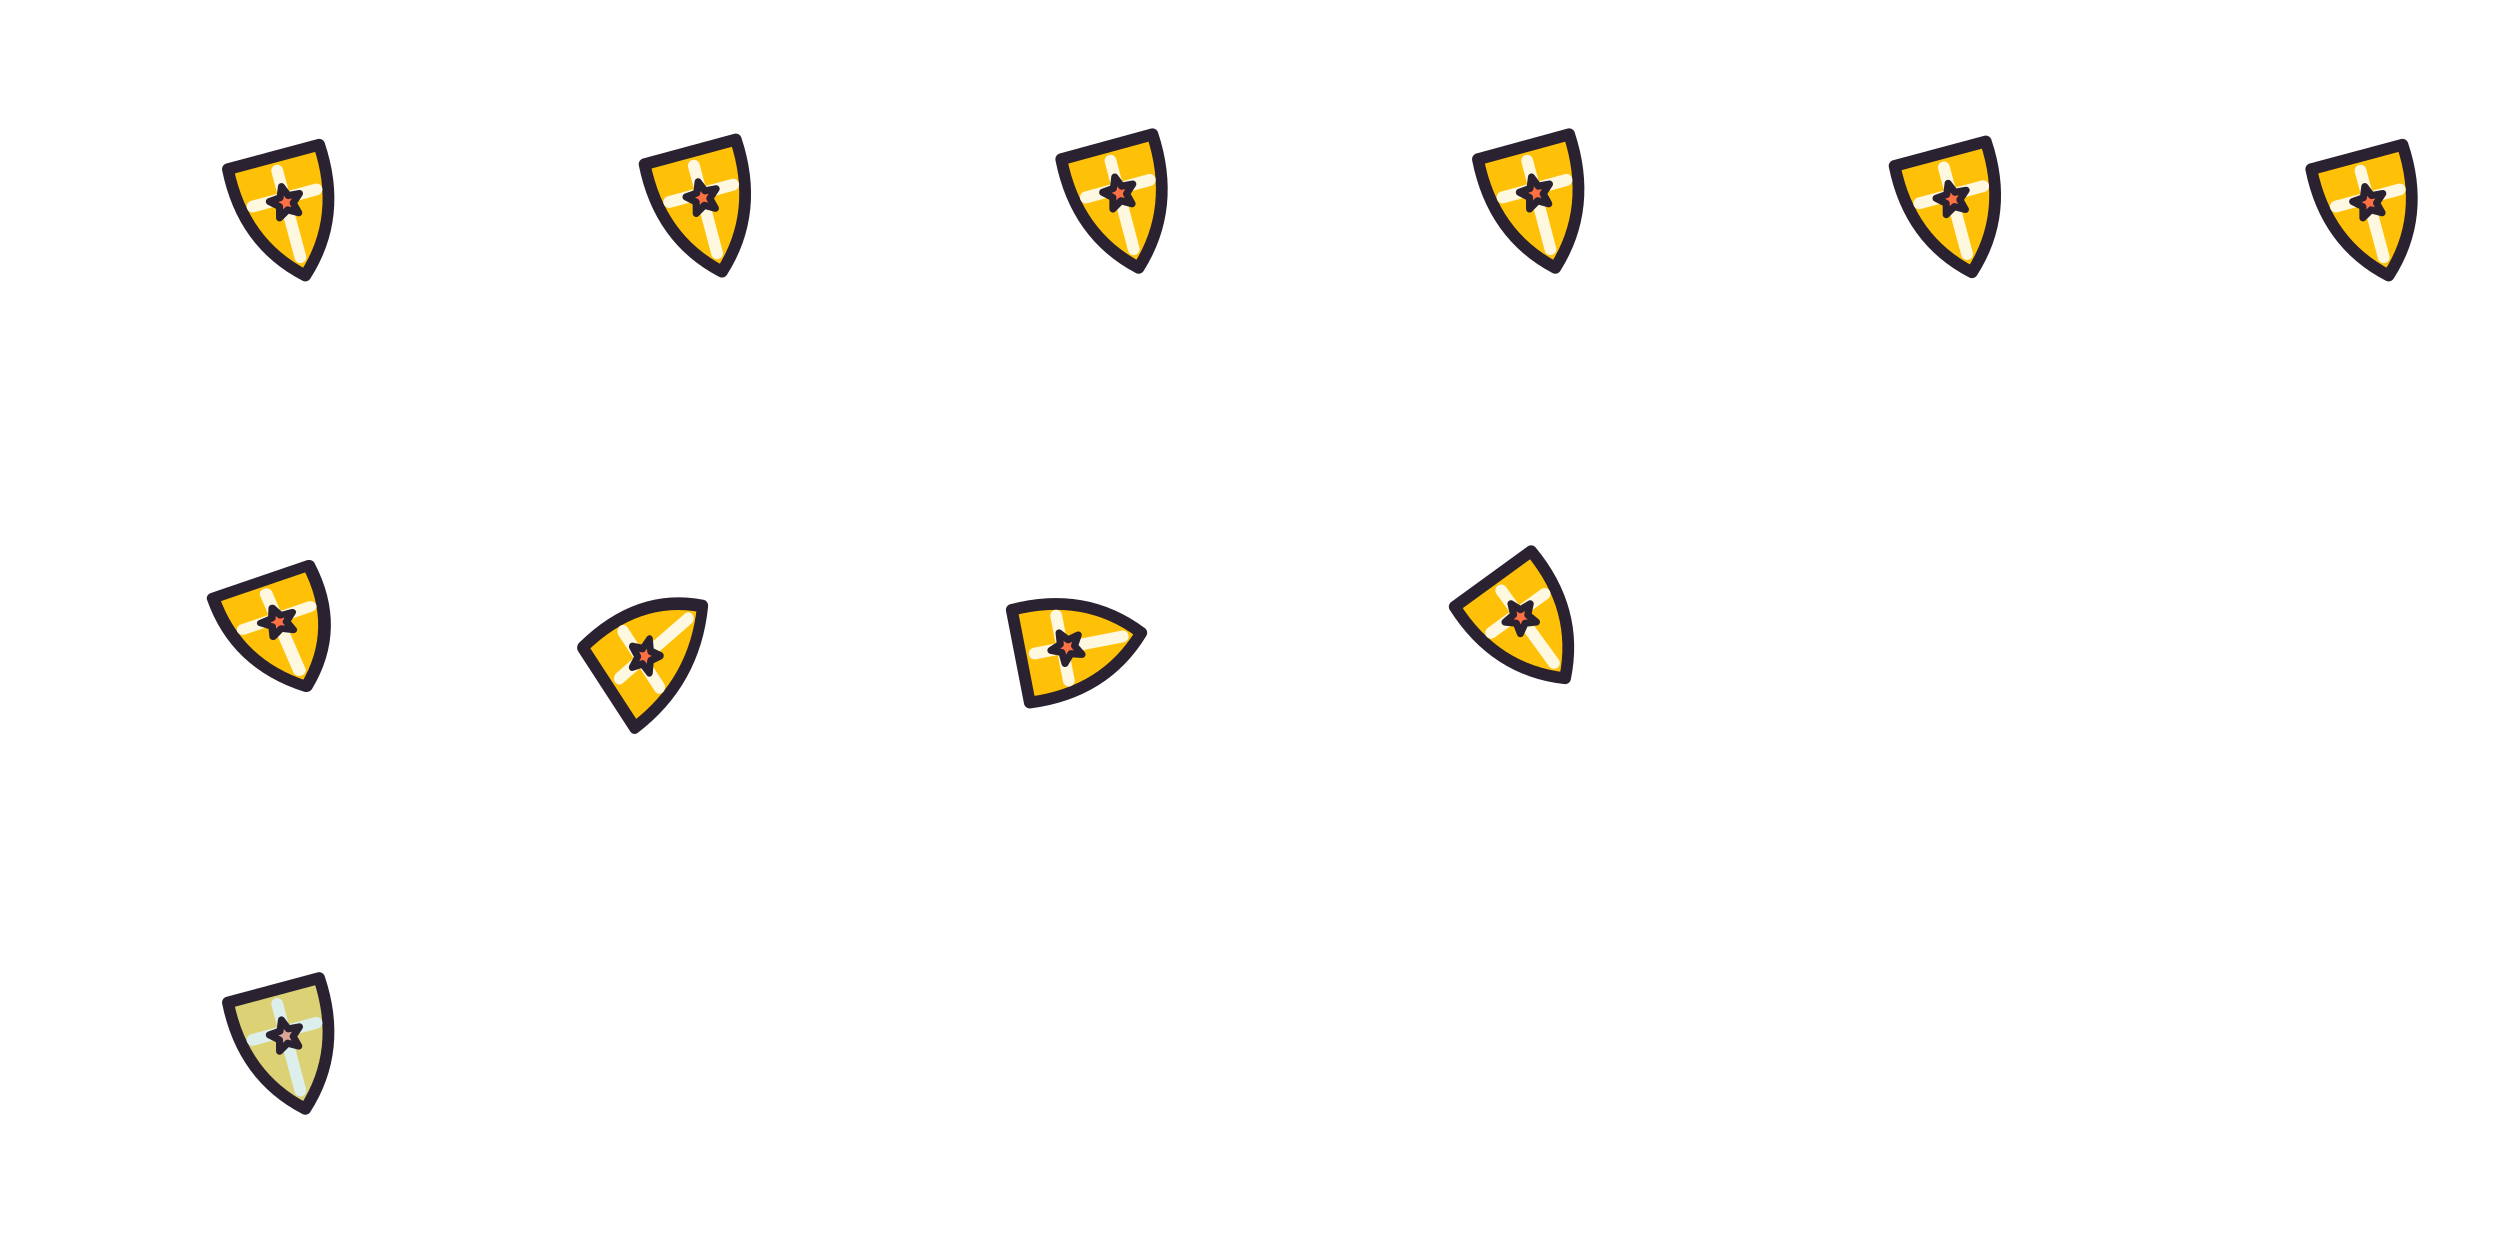
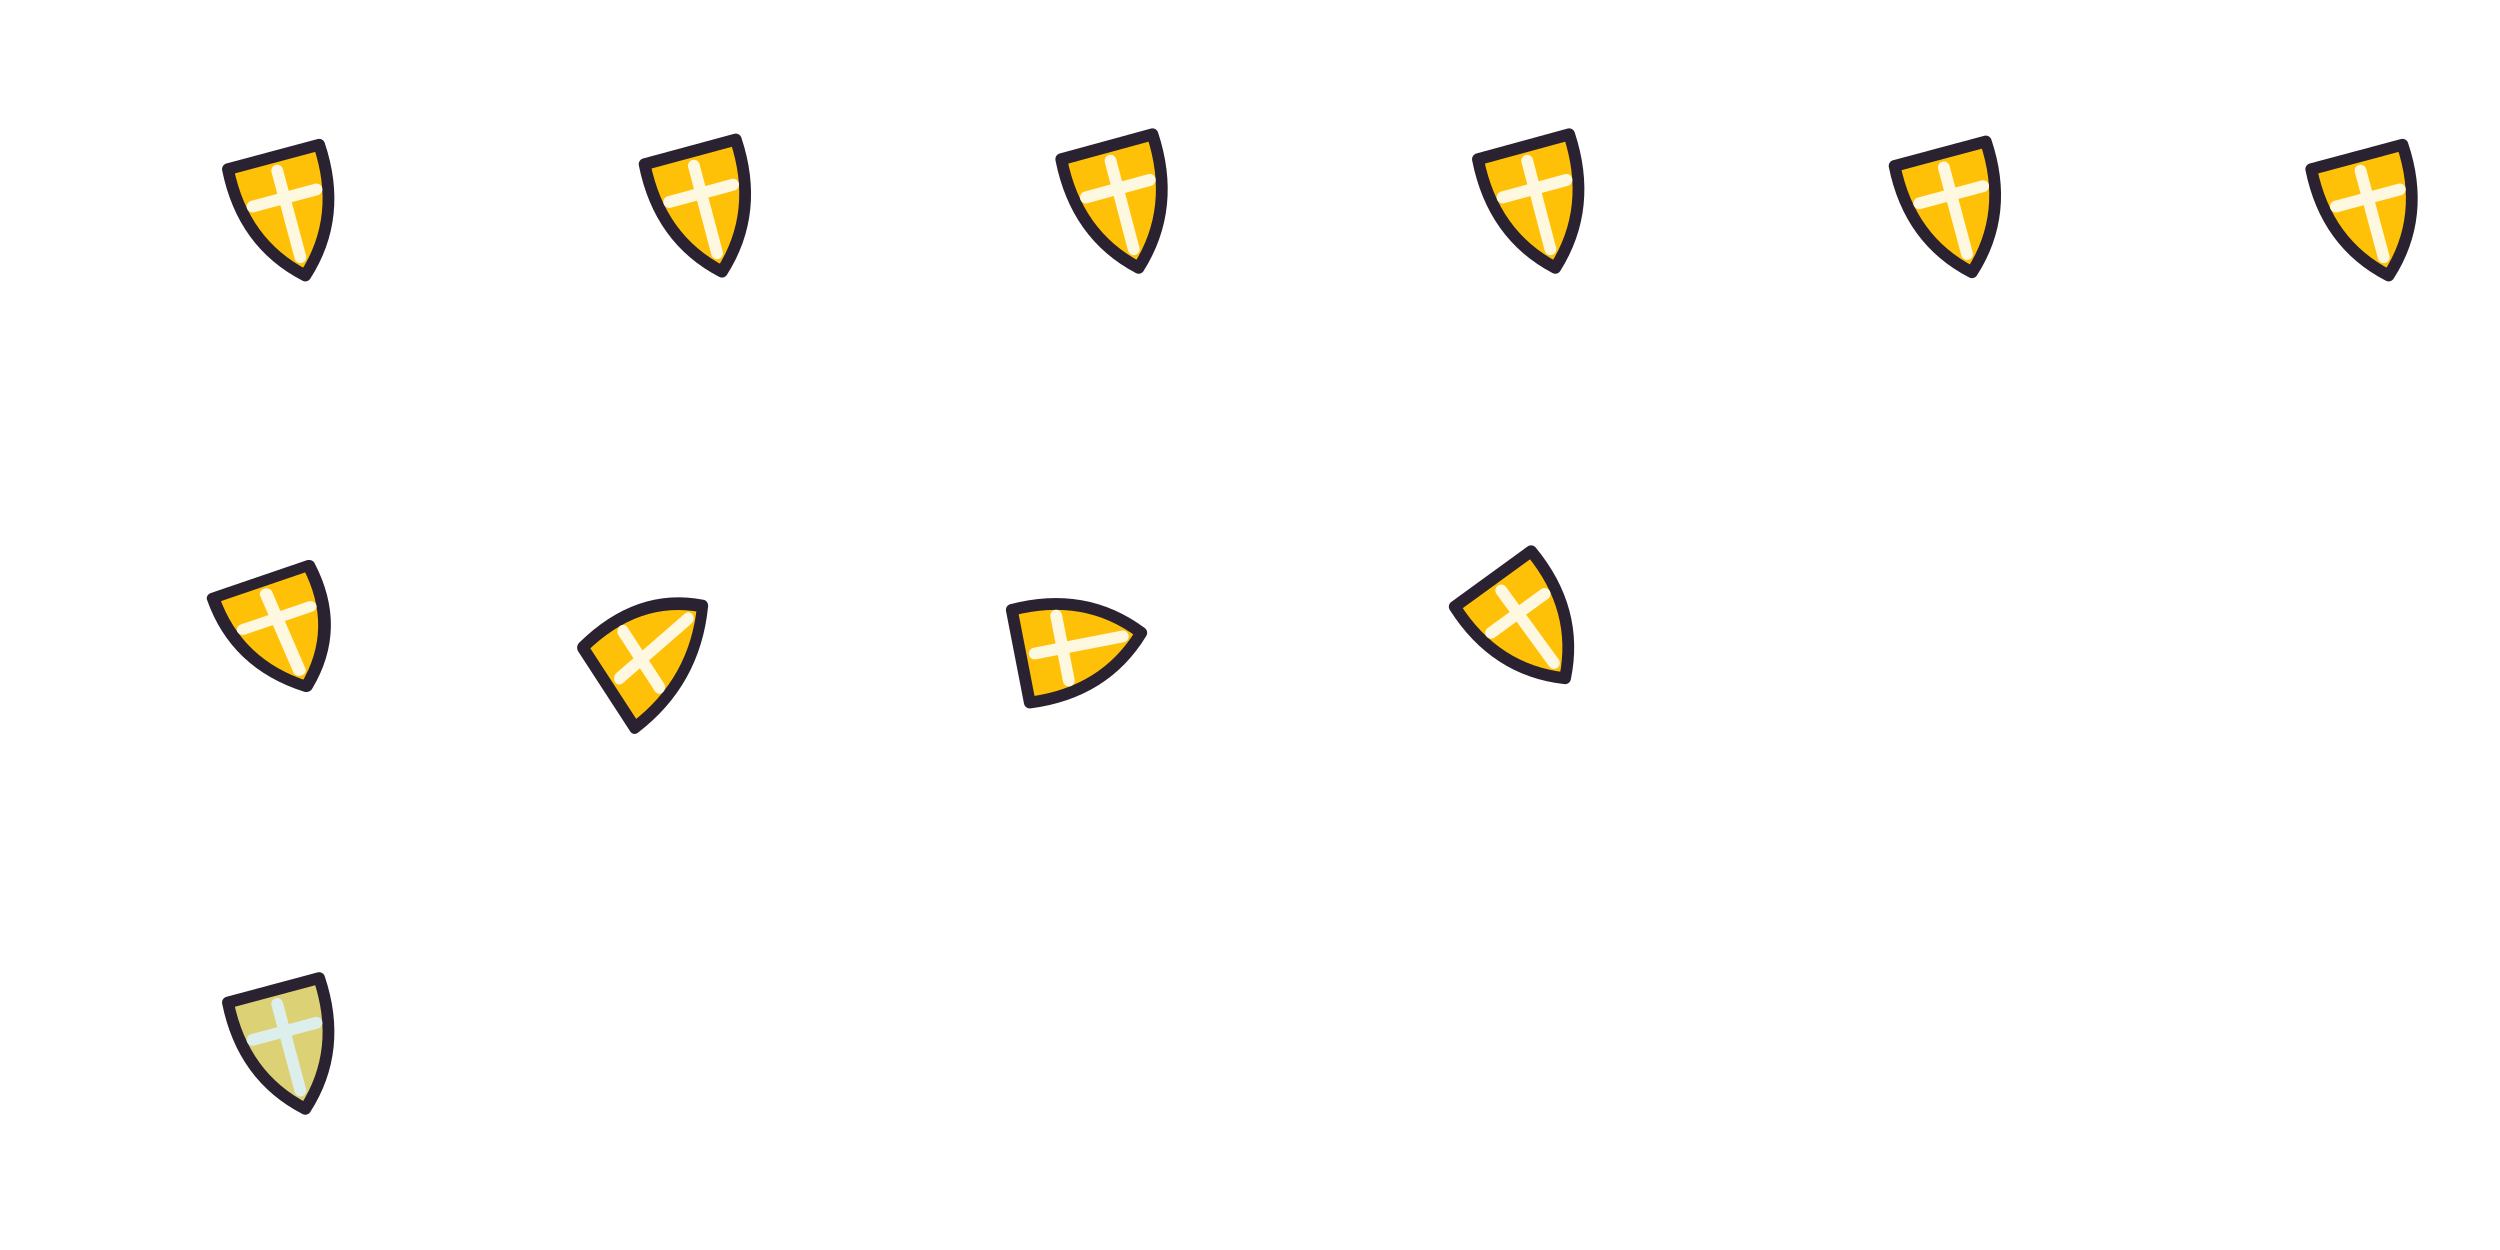
<svg xmlns="http://www.w3.org/2000/svg" width="768" height="384" viewBox="0 0 768 384">
  <g transform="translate(16 16)">
    <g transform="translate(48 88) rotate(0) scale(1 1) translate(-48 -88)">
      <g transform="rotate(-15 67 62)">
        <g transform="translate(67 77) scale(1.45)">
          <path d="M-4,-30 L16,-30 Q17,-14 6,-4 Q-5,-14 -4,-30 Z" fill="#ffc107" stroke="#2a2230" stroke-width="2.5" stroke-linejoin="round" stroke-linecap="round" />
          <path d="M6,-27 L6,-8 M-1,-21 L13,-21" fill="none" stroke="#fff8e1" stroke-width="2.5" stroke-linejoin="round" stroke-linecap="round" />
-           <polygon points="6.0,-23.5 6.9,-21.3 9.3,-21.1 7.5,-19.5 8.1,-17.2 6.0,-18.4 3.9,-17.2 4.5,-19.5 2.7,-21.1 5.1,-21.3" fill="#ff7043" stroke="#2a2230" stroke-width="1.5" stroke-linejoin="round" />
        </g>
      </g>
    </g>
  </g>
  <g transform="translate(144 16)">
    <g transform="translate(48 87) rotate(0) scale(1 1.01) translate(-48 -88)">
      <g transform="rotate(-15 67 62)">
        <g transform="translate(67 77) scale(1.45)">
          <path d="M-4,-30 L16,-30 Q17,-14 6,-4 Q-5,-14 -4,-30 Z" fill="#ffc107" stroke="#2a2230" stroke-width="2.5" stroke-linejoin="round" stroke-linecap="round" />
          <path d="M6,-27 L6,-8 M-1,-21 L13,-21" fill="none" stroke="#fff8e1" stroke-width="2.5" stroke-linejoin="round" stroke-linecap="round" />
-           <polygon points="6.0,-23.5 6.9,-21.3 9.3,-21.1 7.5,-19.5 8.1,-17.2 6.0,-18.4 3.9,-17.2 4.5,-19.5 2.7,-21.1 5.1,-21.3" fill="#ff7043" stroke="#2a2230" stroke-width="1.5" stroke-linejoin="round" />
        </g>
      </g>
    </g>
  </g>
  <g transform="translate(272 16)">
    <g transform="translate(48 86) rotate(0) scale(1 1.02) translate(-48 -88)">
      <g transform="rotate(-15 67 62)">
        <g transform="translate(67 77) scale(1.45)">
          <path d="M-4,-30 L16,-30 Q17,-14 6,-4 Q-5,-14 -4,-30 Z" fill="#ffc107" stroke="#2a2230" stroke-width="2.5" stroke-linejoin="round" stroke-linecap="round" />
          <path d="M6,-27 L6,-8 M-1,-21 L13,-21" fill="none" stroke="#fff8e1" stroke-width="2.5" stroke-linejoin="round" stroke-linecap="round" />
-           <polygon points="6.0,-23.5 6.9,-21.3 9.3,-21.1 7.5,-19.5 8.1,-17.2 6.0,-18.4 3.9,-17.2 4.5,-19.5 2.7,-21.1 5.1,-21.3" fill="#ff7043" stroke="#2a2230" stroke-width="1.5" stroke-linejoin="round" />
        </g>
      </g>
    </g>
  </g>
  <g transform="translate(400 16)">
    <g transform="translate(48 86) rotate(0) scale(1 1.02) translate(-48 -88)">
      <g transform="rotate(-15 67 62)">
        <g transform="translate(67 77) scale(1.45)">
          <path d="M-4,-30 L16,-30 Q17,-14 6,-4 Q-5,-14 -4,-30 Z" fill="#ffc107" stroke="#2a2230" stroke-width="2.5" stroke-linejoin="round" stroke-linecap="round" />
          <path d="M6,-27 L6,-8 M-1,-21 L13,-21" fill="none" stroke="#fff8e1" stroke-width="2.5" stroke-linejoin="round" stroke-linecap="round" />
-           <polygon points="6.0,-23.5 6.9,-21.3 9.3,-21.1 7.5,-19.5 8.1,-17.2 6.0,-18.4 3.9,-17.2 4.5,-19.5 2.7,-21.1 5.1,-21.3" fill="#ff7043" stroke="#2a2230" stroke-width="1.5" stroke-linejoin="round" />
        </g>
      </g>
    </g>
  </g>
  <g transform="translate(528 16)">
    <g transform="translate(48 87) rotate(0) scale(1 1) translate(-48 -88)">
      <g transform="rotate(-15 67 62)">
        <g transform="translate(67 77) scale(1.45)">
          <path d="M-4,-30 L16,-30 Q17,-14 6,-4 Q-5,-14 -4,-30 Z" fill="#ffc107" stroke="#2a2230" stroke-width="2.5" stroke-linejoin="round" stroke-linecap="round" />
          <path d="M6,-27 L6,-8 M-1,-21 L13,-21" fill="none" stroke="#fff8e1" stroke-width="2.5" stroke-linejoin="round" stroke-linecap="round" />
-           <polygon points="6.0,-23.5 6.9,-21.3 9.3,-21.1 7.5,-19.5 8.1,-17.2 6.0,-18.4 3.9,-17.2 4.5,-19.5 2.7,-21.1 5.1,-21.3" fill="#ff7043" stroke="#2a2230" stroke-width="1.5" stroke-linejoin="round" />
        </g>
      </g>
    </g>
  </g>
  <g transform="translate(656 16)">
    <g transform="translate(48 88) rotate(0) scale(1 1) translate(-48 -88)">
      <g transform="rotate(-15 67 62)">
        <g transform="translate(67 77) scale(1.45)">
          <path d="M-4,-30 L16,-30 Q17,-14 6,-4 Q-5,-14 -4,-30 Z" fill="#ffc107" stroke="#2a2230" stroke-width="2.5" stroke-linejoin="round" stroke-linecap="round" />
          <path d="M6,-27 L6,-8 M-1,-21 L13,-21" fill="none" stroke="#fff8e1" stroke-width="2.5" stroke-linejoin="round" stroke-linecap="round" />
-           <polygon points="6.0,-23.5 6.9,-21.3 9.3,-21.1 7.5,-19.5 8.1,-17.2 6.0,-18.4 3.9,-17.2 4.5,-19.5 2.7,-21.1 5.1,-21.3" fill="#ff7043" stroke="#2a2230" stroke-width="1.5" stroke-linejoin="round" />
        </g>
      </g>
    </g>
  </g>
  <g transform="translate(16 144)">
    <g transform="translate(48 88) rotate(-6) scale(1.08 0.92) translate(-48 -88)">
      <g transform="rotate(-15 67 62)">
        <g transform="translate(67 77) scale(1.45)">
          <path d="M-4,-30 L16,-30 Q17,-14 6,-4 Q-5,-14 -4,-30 Z" fill="#ffc107" stroke="#2a2230" stroke-width="2.5" stroke-linejoin="round" stroke-linecap="round" />
          <path d="M6,-27 L6,-8 M-1,-21 L13,-21" fill="none" stroke="#fff8e1" stroke-width="2.5" stroke-linejoin="round" stroke-linecap="round" />
-           <polygon points="6.0,-23.5 6.9,-21.3 9.3,-21.1 7.5,-19.5 8.1,-17.2 6.0,-18.4 3.9,-17.2 4.5,-19.5 2.7,-21.1 5.1,-21.3" fill="#ff7043" stroke="#2a2230" stroke-width="1.5" stroke-linejoin="round" />
        </g>
      </g>
    </g>
  </g>
  <g transform="translate(144 144)">
    <g transform="translate(48 81) rotate(8) scale(0.94 1.08) translate(-48 -88)">
      <g transform="rotate(-135 67 62)">
        <g transform="translate(67 77) scale(1.45)">
          <path d="M-4,-30 L16,-30 Q17,-14 6,-4 Q-5,-14 -4,-30 Z" fill="#ffc107" stroke="#2a2230" stroke-width="2.5" stroke-linejoin="round" stroke-linecap="round" />
          <path d="M6,-27 L6,-8 M-1,-21 L13,-21" fill="none" stroke="#fff8e1" stroke-width="2.5" stroke-linejoin="round" stroke-linecap="round" />
-           <polygon points="6.0,-23.5 6.9,-21.3 9.3,-21.1 7.5,-19.5 8.1,-17.2 6.0,-18.4 3.9,-17.2 4.5,-19.5 2.7,-21.1 5.1,-21.3" fill="#ff7043" stroke="#2a2230" stroke-width="1.5" stroke-linejoin="round" />
        </g>
      </g>
    </g>
  </g>
  <g transform="translate(272 144)">
    <g transform="translate(48 83) rotate(10) scale(1 1) translate(-48 -88)">
      <g transform="rotate(-111 67 62)">
        <g transform="translate(67 77) scale(1.45)">
          <path d="M-4,-30 L16,-30 Q17,-14 6,-4 Q-5,-14 -4,-30 Z" fill="#ffc107" stroke="#2a2230" stroke-width="2.5" stroke-linejoin="round" stroke-linecap="round" />
          <path d="M6,-27 L6,-8 M-1,-21 L13,-21" fill="none" stroke="#fff8e1" stroke-width="2.5" stroke-linejoin="round" stroke-linecap="round" />
-           <polygon points="6.0,-23.5 6.9,-21.3 9.3,-21.1 7.5,-19.5 8.1,-17.2 6.0,-18.4 3.9,-17.2 4.5,-19.5 2.7,-21.1 5.1,-21.3" fill="#ff7043" stroke="#2a2230" stroke-width="1.5" stroke-linejoin="round" />
        </g>
      </g>
    </g>
  </g>
  <g transform="translate(400 144)">
    <g transform="translate(48 87) rotate(3) scale(1 1) translate(-48 -88)">
      <g transform="rotate(-39 67 62)">
        <g transform="translate(67 77) scale(1.45)">
          <path d="M-4,-30 L16,-30 Q17,-14 6,-4 Q-5,-14 -4,-30 Z" fill="#ffc107" stroke="#2a2230" stroke-width="2.5" stroke-linejoin="round" stroke-linecap="round" />
          <path d="M6,-27 L6,-8 M-1,-21 L13,-21" fill="none" stroke="#fff8e1" stroke-width="2.5" stroke-linejoin="round" stroke-linecap="round" />
-           <polygon points="6.0,-23.5 6.9,-21.3 9.3,-21.1 7.5,-19.5 8.1,-17.2 6.0,-18.4 3.9,-17.2 4.5,-19.5 2.7,-21.1 5.1,-21.3" fill="#ff7043" stroke="#2a2230" stroke-width="1.5" stroke-linejoin="round" />
        </g>
      </g>
    </g>
  </g>
  <g transform="translate(16 272)">
    <g transform="translate(48 88) rotate(0) scale(1 1) translate(-48 -88)">
      <g transform="rotate(-15 67 62)">
        <g transform="translate(67 77) scale(1.45)">
          <path d="M-4,-30 L16,-30 Q17,-14 6,-4 Q-5,-14 -4,-30 Z" fill="#ddd175" stroke="#2a2230" stroke-width="2.5" stroke-linejoin="round" stroke-linecap="round" />
          <path d="M6,-27 L6,-8 M-1,-21 L13,-21" fill="none" stroke="#ddefed" stroke-width="2.5" stroke-linejoin="round" stroke-linecap="round" />
-           <polygon points="6.0,-23.5 6.9,-21.3 9.3,-21.1 7.5,-19.5 8.1,-17.2 6.0,-18.4 3.9,-17.2 4.5,-19.5 2.7,-21.1 5.1,-21.3" fill="#dda596" stroke="#2a2230" stroke-width="1.5" stroke-linejoin="round" />
        </g>
      </g>
    </g>
  </g>
</svg>
